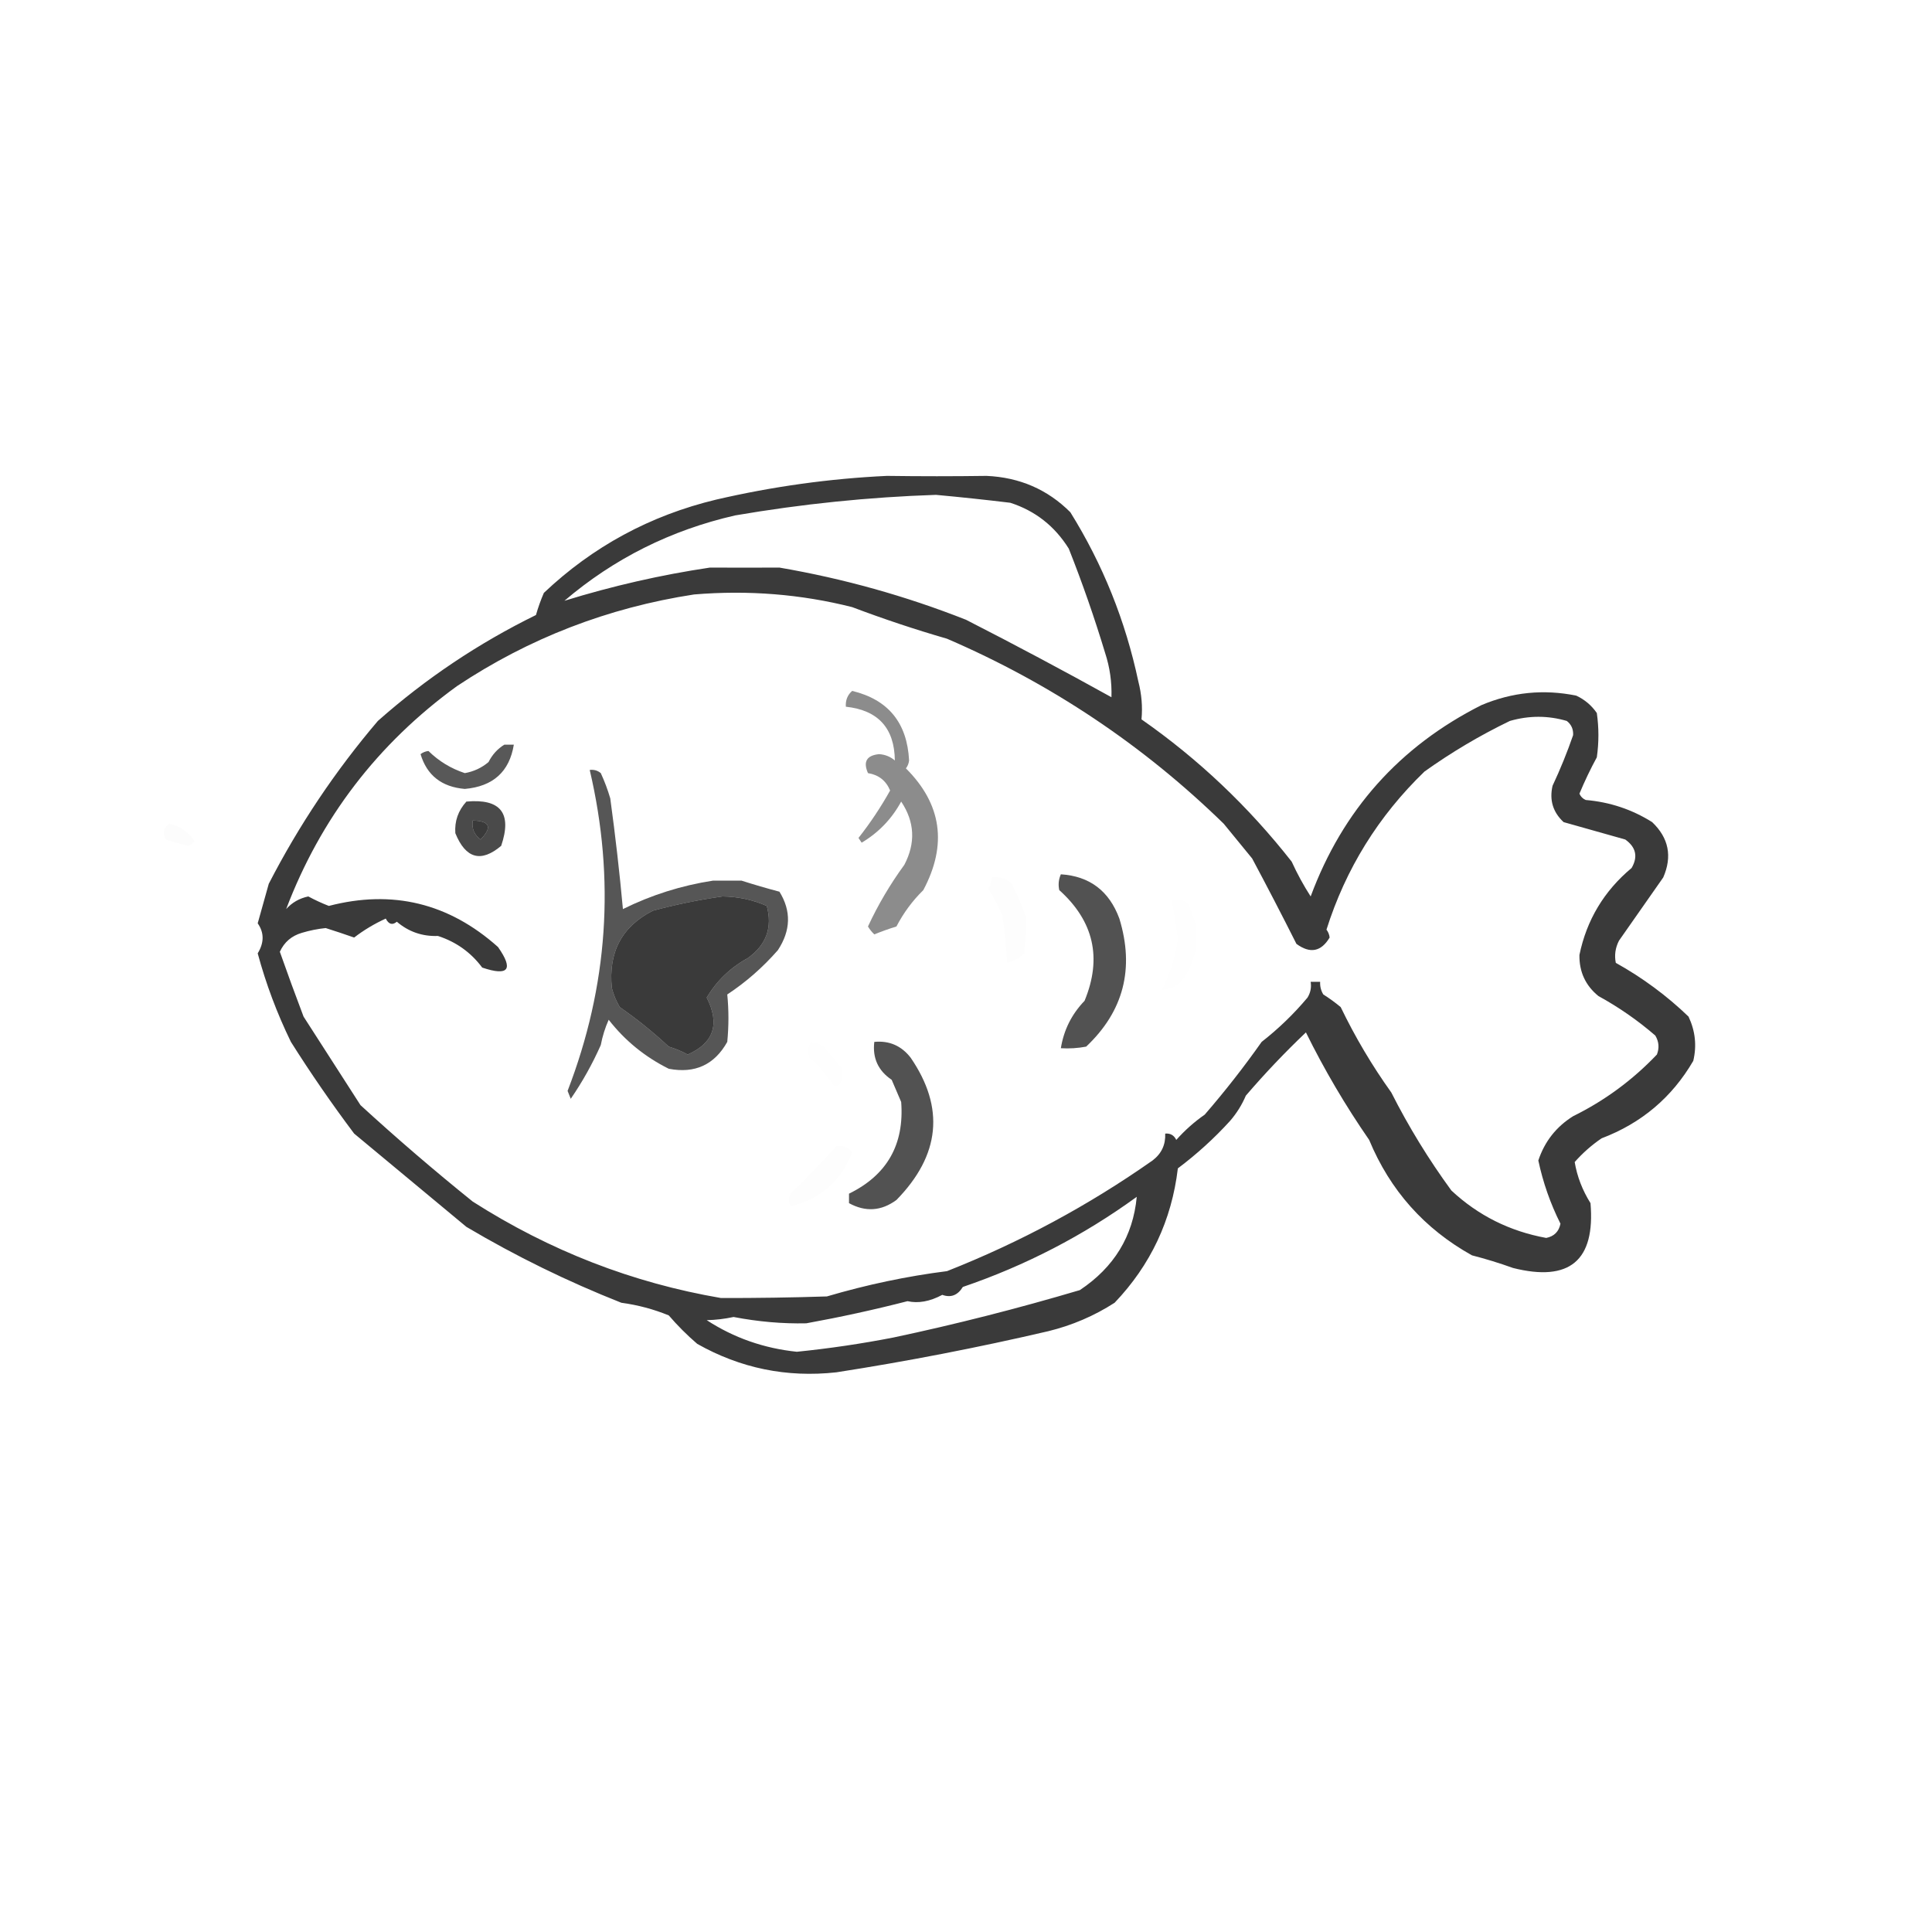
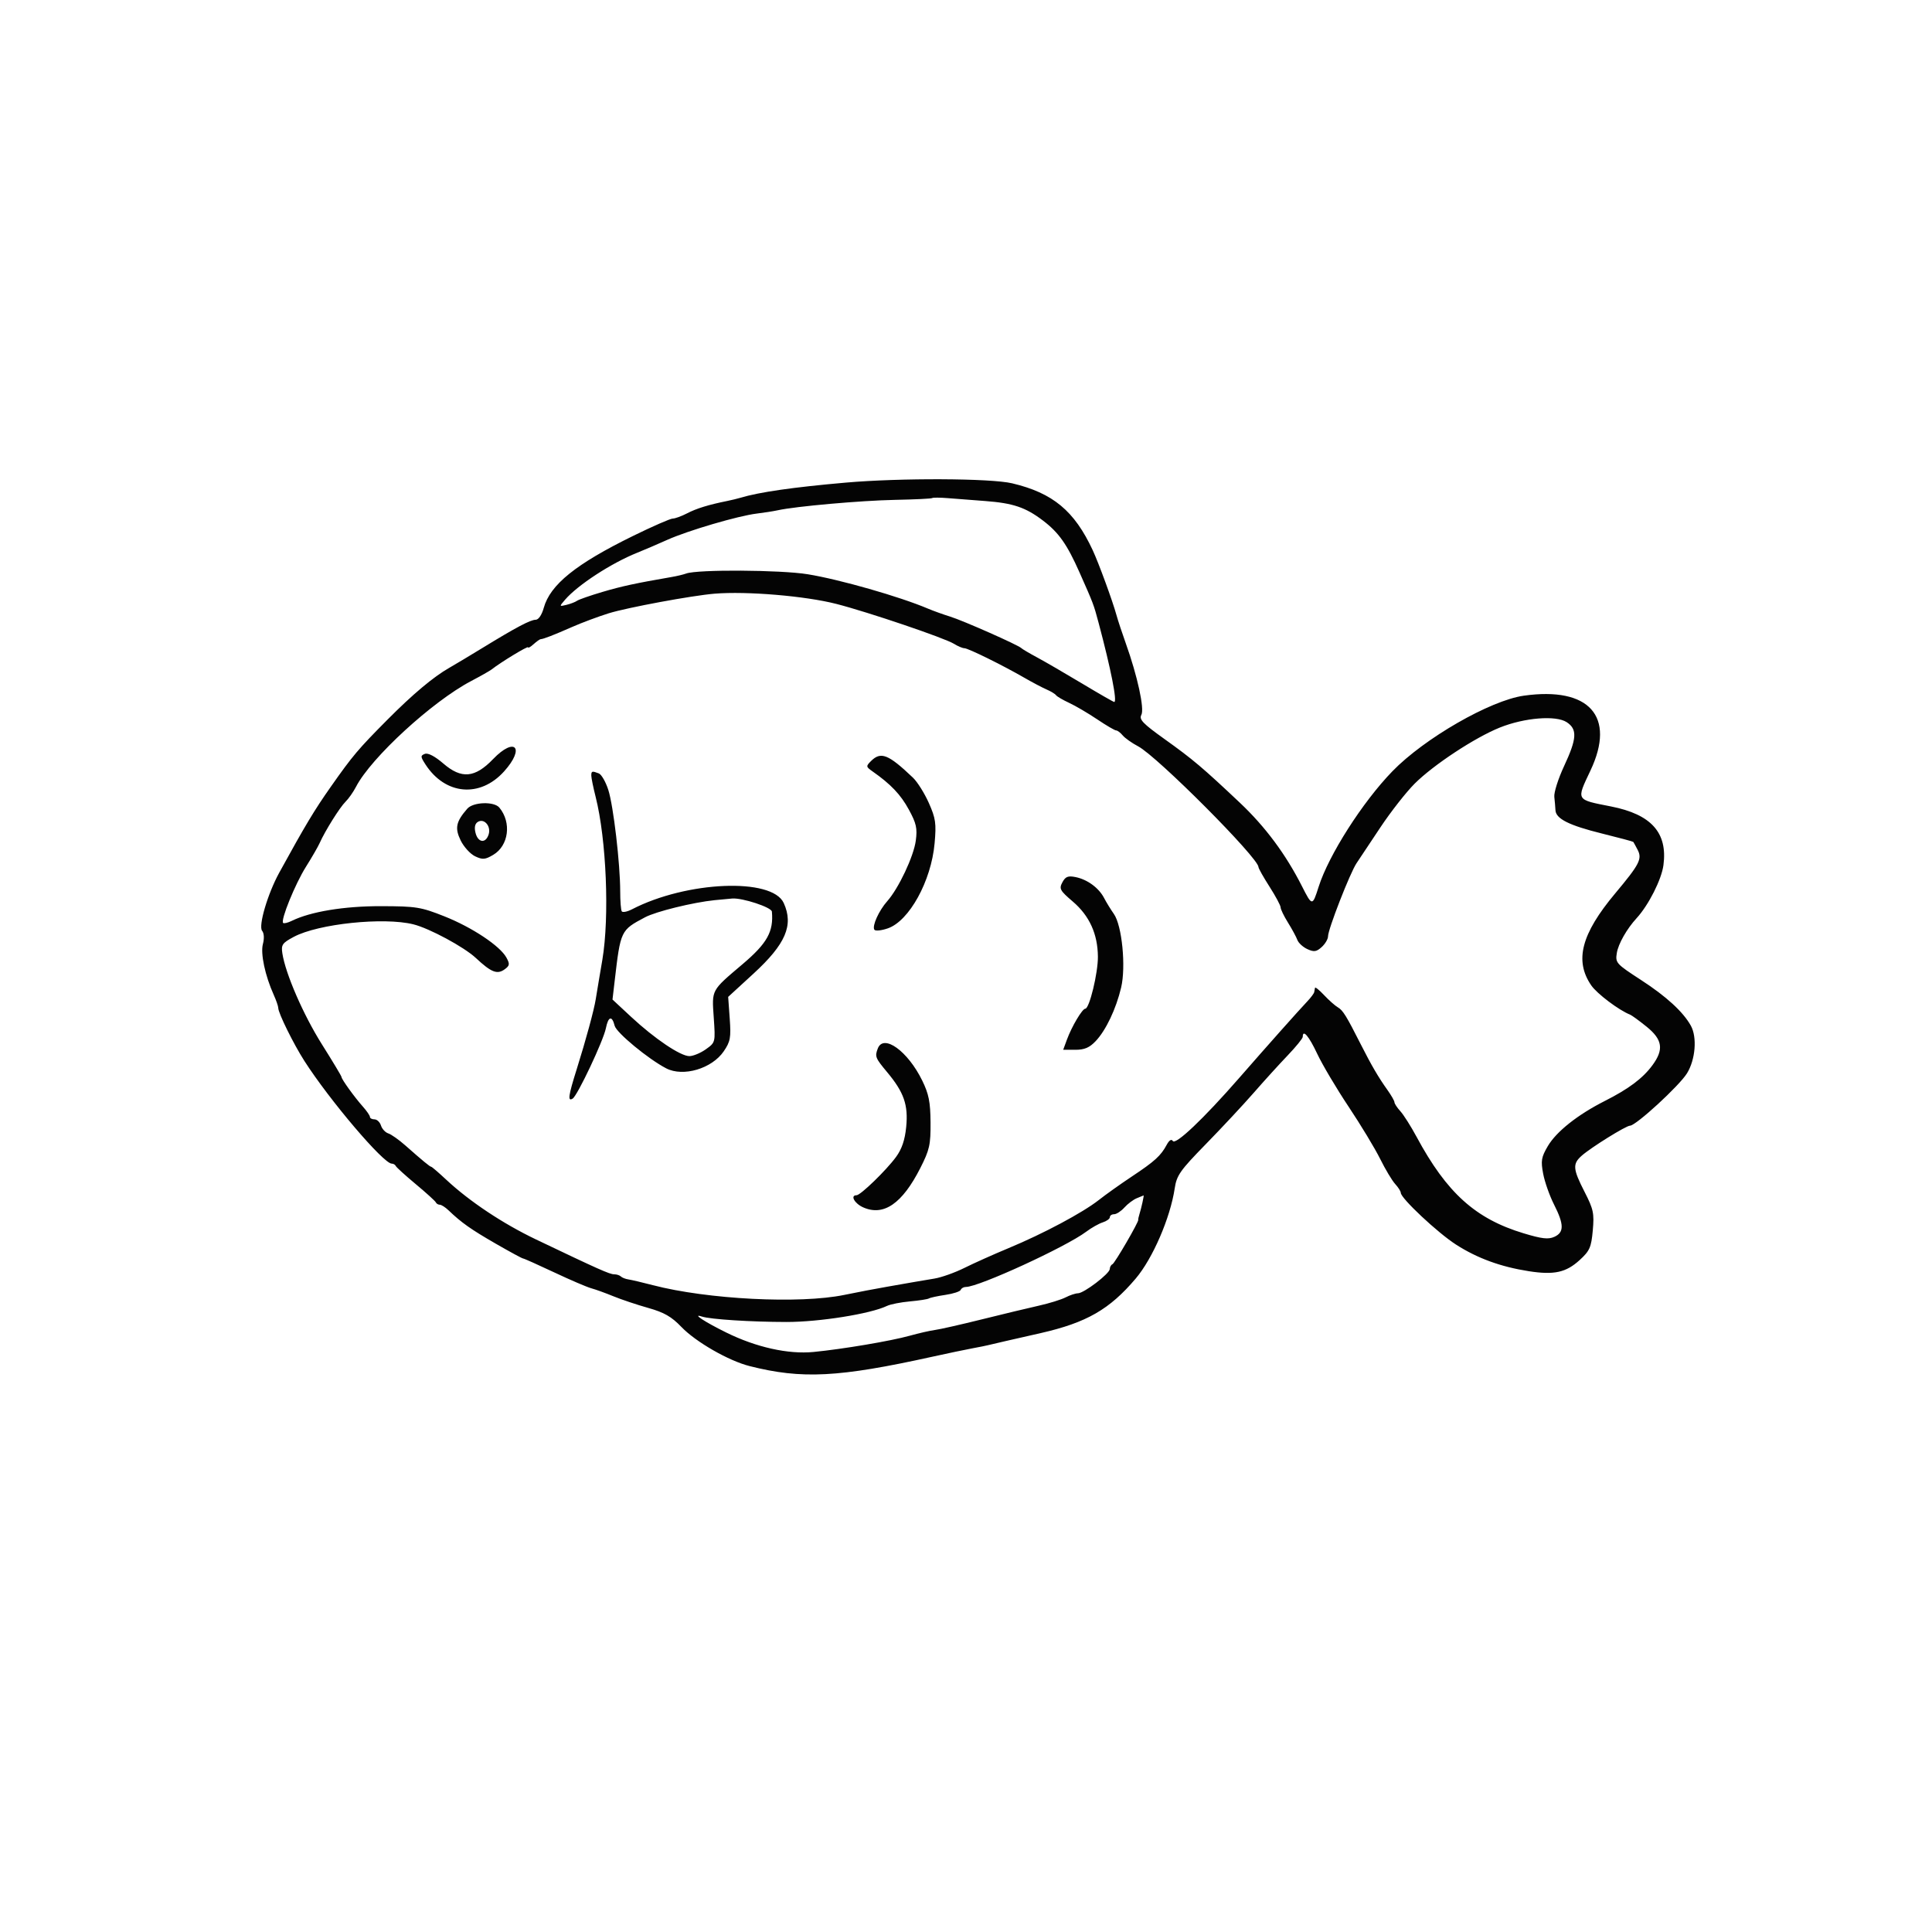
- <svg xmlns="http://www.w3.org/2000/svg" version="1.1" width="611px" height="611px" style="shape-rendering:geometricPrecision; text-rendering:geometricPrecision; image-rendering:optimizeQuality; fill-rule:evenodd; clip-rule:evenodd">
-   <g>
-     <path style="opacity:0.771" fill="#000000" d="M 280.5,150.5 C 291.07,150.646 301.57,150.646 312,150.5C 322.464,150.966 331.298,154.8 338.5,162C 348.759,178.474 355.925,196.308 360,215.5C 361.042,219.548 361.376,223.548 361,227.5C 378.989,240.059 394.822,255.059 408.5,272.5C 410.25,276.336 412.25,280.002 414.5,283.5C 424.612,256.225 442.612,236.058 468.5,223C 478.208,218.898 488.208,217.898 498.5,220C 501.171,221.25 503.337,223.083 505,225.5C 505.667,230.167 505.667,234.833 505,239.5C 502.981,243.212 501.148,247.046 499.5,251C 499.905,251.945 500.572,252.612 501.5,253C 509.113,253.649 516.113,255.983 522.5,260C 527.743,264.997 528.91,270.83 526,277.5C 521.346,284.129 516.679,290.796 512,297.5C 510.85,299.754 510.516,302.087 511,304.5C 519.455,309.215 527.122,314.881 534,321.5C 536.142,326.04 536.642,330.707 535.5,335.5C 528.773,347.054 519.106,355.221 506.5,360C 503.37,362.128 500.537,364.628 498,367.5C 498.759,372.045 500.425,376.378 503,380.5C 504.541,398.669 496.375,405.502 478.5,401C 474.227,399.465 469.894,398.131 465.5,397C 450.449,388.614 439.615,376.447 433,360.5C 425.504,349.667 418.837,338.334 413,326.5C 406.364,332.804 400.031,339.471 394,346.5C 392.76,349.412 391.094,352.079 389,354.5C 384.001,359.997 378.501,364.997 372.5,369.5C 370.549,385.9 363.883,400.067 352.5,412C 346.05,416.154 339.05,419.154 331.5,421C 309.326,426.17 286.992,430.503 264.5,434C 248.819,435.722 234.153,432.722 220.5,425C 217.264,422.219 214.264,419.219 211.5,416C 206.729,414.042 201.729,412.709 196.5,412C 179.466,405.266 163.132,397.266 147.5,388C 135.626,378.118 123.792,368.284 112,358.5C 104.943,349.108 98.276,339.442 92,329.5C 87.609,320.493 84.109,311.16 81.5,301.5C 83.566,298.115 83.566,294.949 81.5,292C 82.666,287.836 83.832,283.669 85,279.5C 94.547,260.966 106.048,243.799 119.5,228C 134.655,214.588 151.322,203.422 169.5,194.5C 170.18,192.111 171.014,189.778 172,187.5C 187.477,172.843 205.643,163.009 226.5,158C 244.422,153.847 262.422,151.347 280.5,150.5 Z M 351.5,220.5 C 336.33,212.081 320.997,203.914 305.5,196C 286.451,188.486 266.784,182.986 246.5,179.5C 239.107,179.532 231.773,179.532 224.5,179.5C 208.999,181.812 193.666,185.312 178.5,190C 194.168,176.646 212.168,167.646 232.5,163C 253.705,159.366 274.871,157.199 296,156.5C 303.795,157.216 311.628,158.049 319.5,159C 327.383,161.539 333.55,166.373 338,173.5C 342.293,184.34 346.127,195.34 349.5,206.5C 350.985,211.046 351.652,215.713 351.5,220.5 Z M 90.5,287.5 C 101.44,258.71 119.44,235.21 144.5,217C 167.254,201.854 192.254,192.187 219.5,188C 236.64,186.575 253.306,187.908 269.5,192C 279.368,195.734 289.368,199.067 299.5,202C 332.372,216.17 361.538,235.67 387,260.5C 390,264.167 393,267.833 396,271.5C 400.817,280.516 405.484,289.516 410,298.5C 414.309,301.668 417.809,301.001 420.5,296.5C 420.392,295.558 420.059,294.725 419.5,294C 425.593,274.742 435.927,258.076 450.5,244C 459.07,237.884 468.07,232.551 477.5,228C 483.559,226.255 489.559,226.255 495.5,228C 496.944,229.126 497.61,230.626 497.5,232.5C 495.64,237.896 493.474,243.23 491,248.5C 489.956,253.034 491.123,256.867 494.5,260C 500.997,261.833 507.497,263.666 514,265.5C 517.398,267.943 518.065,270.943 516,274.5C 507.276,281.789 501.776,290.956 499.5,302C 499.411,307.334 501.411,311.667 505.5,315C 511.952,318.536 517.952,322.703 523.5,327.5C 524.641,329.421 524.808,331.421 524,333.5C 516.288,341.598 507.454,348.098 497.5,353C 492.163,356.335 488.496,361.002 486.5,367C 487.97,373.946 490.303,380.612 493.5,387C 493,389.5 491.5,391 489,391.5C 477.466,389.4 467.466,384.4 459,376.5C 451.803,366.649 445.469,356.316 440,345.5C 433.911,336.995 428.578,327.995 424,318.5C 422.255,317.044 420.422,315.711 418.5,314.5C 417.754,313.264 417.421,311.93 417.5,310.5C 416.5,310.5 415.5,310.5 414.5,310.5C 414.785,312.288 414.452,313.955 413.5,315.5C 409.149,320.685 404.316,325.351 399,329.5C 393.412,337.429 387.412,345.096 381,352.5C 377.703,354.795 374.703,357.462 372,360.5C 371.29,359.027 370.124,358.36 368.5,358.5C 368.654,362.025 367.321,364.859 364.5,367C 344.265,381.213 322.599,392.88 299.5,402C 286.832,403.602 274.165,406.269 261.5,410C 250.234,410.36 239.067,410.527 228,410.5C 200.03,405.719 173.863,395.552 149.5,380C 137.282,370.162 125.449,359.995 114,349.5C 108.007,340.186 102.007,330.852 96,321.5C 93.428,314.724 90.928,307.891 88.5,301C 89.886,297.951 92.219,295.951 95.5,295C 97.953,294.262 100.453,293.762 103,293.5C 105.969,294.438 108.969,295.438 112,296.5C 115.03,294.166 118.364,292.166 122,290.5C 122.928,292.335 124.094,292.668 125.5,291.5C 129.229,294.679 133.563,296.179 138.5,296C 144.262,297.874 148.928,301.207 152.5,306C 160.832,308.801 162.499,306.635 157.5,299.5C 141.949,285.605 124.115,281.272 104,286.5C 101.773,285.637 99.607,284.637 97.5,283.5C 94.692,284.094 92.359,285.427 90.5,287.5 Z M 149.5,259.5 C 154.923,259.603 155.756,261.603 152,265.5C 149.961,264.022 149.128,262.022 149.5,259.5 Z M 228.5,283.5 C 233.366,283.55 238.032,284.55 242.5,286.5C 244.347,293.321 242.347,298.821 236.5,303C 230.971,306.031 226.638,310.198 223.5,315.5C 227.74,323.844 225.74,329.844 217.5,333.5C 215.618,332.469 213.618,331.635 211.5,331C 206.623,326.454 201.456,322.287 196,318.5C 194.888,316.61 194.054,314.61 193.5,312.5C 192.331,301.155 196.665,292.988 206.5,288C 213.882,286.024 221.216,284.524 228.5,283.5 Z M 223.5,417.5 C 226.259,417.452 229.092,417.118 232,416.5C 239.818,418.001 247.485,418.667 255,418.5C 265.805,416.54 276.472,414.207 287,411.5C 290.424,412.264 294.091,411.597 298,409.5C 300.705,410.483 302.872,409.65 304.5,407C 324.32,400.237 342.654,390.737 359.5,378.5C 358.332,390.958 352.332,400.791 341.5,408C 321.827,413.834 302.161,418.834 282.5,423C 272.403,424.966 262.236,426.466 252,427.5C 241.57,426.415 232.07,423.081 223.5,417.5 Z" />
-   </g>
-   <g>
-     <path style="opacity:0.45" fill="#000000" d="M 269.5,218.5 C 280.895,221.243 286.895,228.576 287.5,240.5C 287.392,241.442 287.059,242.275 286.5,243C 297.819,254.286 299.652,267.119 292,281.5C 288.557,284.888 285.723,288.722 283.5,293C 281.129,293.735 278.795,294.568 276.5,295.5C 275.713,294.758 275.047,293.925 274.5,293C 277.676,286.153 281.51,279.653 286,273.5C 289.614,266.588 289.281,259.921 285,253.5C 282.025,258.975 277.858,263.308 272.5,266.5C 272.167,266 271.833,265.5 271.5,265C 275.226,260.272 278.559,255.272 281.5,250C 280.21,246.88 277.877,245.047 274.5,244.5C 272.909,240.895 274.076,238.895 278,238.5C 279.895,238.615 281.562,239.282 283,240.5C 282.876,230.261 277.71,224.595 267.5,223.5C 267.365,221.446 268.032,219.779 269.5,218.5 Z" />
-   </g>
-   <g>
-     <path style="opacity:0.656" fill="#000000" d="M 159.5,235.5 C 160.5,235.5 161.5,235.5 162.5,235.5C 161.109,244.047 155.942,248.714 147,249.5C 139.682,248.879 135.015,245.212 133,238.5C 133.725,237.941 134.558,237.608 135.5,237.5C 138.776,240.723 142.61,243.056 147,244.5C 149.819,244.007 152.319,242.84 154.5,241C 155.692,238.645 157.359,236.812 159.5,235.5 Z" />
-   </g>
-   <g>
-     <path style="opacity:0.662" fill="#000000" d="M 186.5,243.5 C 187.822,243.33 188.989,243.663 190,244.5C 191.197,247.089 192.197,249.756 193,252.5C 194.621,264.364 195.954,276.031 197,287.5C 206.009,283.038 215.509,280.038 225.5,278.5C 228.5,278.5 231.5,278.5 234.5,278.5C 238.465,279.766 242.465,280.933 246.5,282C 250.271,288.098 250.104,294.264 246,300.5C 241.21,305.968 235.877,310.634 230,314.5C 230.492,319.449 230.492,324.449 230,329.5C 225.941,336.748 219.775,339.582 211.5,338C 203.946,334.237 197.613,329.07 192.5,322.5C 191.359,325.062 190.526,327.728 190,330.5C 187.339,336.493 184.172,342.16 180.5,347.5C 180.167,346.667 179.833,345.833 179.5,345C 192.285,311.889 194.618,278.055 186.5,243.5 Z M 228.5,283.5 C 221.216,284.524 213.882,286.024 206.5,288C 196.665,292.988 192.331,301.155 193.5,312.5C 194.054,314.61 194.888,316.61 196,318.5C 201.456,322.287 206.623,326.454 211.5,331C 213.618,331.635 215.618,332.469 217.5,333.5C 225.74,329.844 227.74,323.844 223.5,315.5C 226.638,310.198 230.971,306.031 236.5,303C 242.347,298.821 244.347,293.321 242.5,286.5C 238.032,284.55 233.366,283.55 228.5,283.5 Z" />
-   </g>
-   <g>
-     <path style="opacity:0.708" fill="#000000" d="M 147.5,253.5 C 158.341,252.513 162.008,257.18 158.5,267.5C 152.116,272.882 147.282,271.548 144,263.5C 143.729,259.699 144.896,256.366 147.5,253.5 Z M 149.5,259.5 C 149.128,262.022 149.961,264.022 152,265.5C 155.756,261.603 154.923,259.603 149.5,259.5 Z" />
-   </g>
-   <g>
-     <path style="opacity:0.013" fill="#000000" d="M 53.5,260.5 C 56.813,261.161 59.48,262.994 61.5,266C 60.975,266.692 60.308,267.192 59.5,267.5C 57.146,266.94 54.813,266.273 52.5,265.5C 51.288,263.572 51.621,261.905 53.5,260.5 Z" />
-   </g>
-   <g>
-     <path style="opacity:0.678" fill="#000000" d="M 335.5,276.5 C 344.612,277.094 350.778,281.761 354,290.5C 358.837,306.326 355.337,319.826 343.5,331C 340.854,331.497 338.187,331.664 335.5,331.5C 336.423,325.735 338.923,320.735 343,316.5C 348.579,302.981 345.912,291.315 335,281.5C 334.616,279.803 334.782,278.137 335.5,276.5 Z" />
-   </g>
-   <g>
-     <path style="opacity:0.011" fill="#000000" d="M 313.5,277.5 C 316.044,277.104 318.211,277.771 320,279.5C 321.691,282.901 323.191,286.401 324.5,290C 324.517,293.633 324.35,297.467 324,301.5C 322.448,302.966 320.614,303.966 318.5,304.5C 318.271,299.637 317.771,294.637 317,289.5C 315.682,286.523 314.182,283.69 312.5,281C 313.337,279.989 313.67,278.822 313.5,277.5 Z" />
-   </g>
-   <g>
-     <path style="opacity:0.004" fill="#000000" d="M 370.5,284.5 C 372.288,284.215 373.955,284.548 375.5,285.5C 379.594,293.238 379.428,300.904 375,308.5C 373.164,311.379 370.664,312.879 367.5,313C 370.044,307.919 371.711,302.586 372.5,297C 371.977,292.796 371.31,288.629 370.5,284.5 Z" />
-   </g>
-   <g>
-     <path style="opacity:0.007" fill="#000000" d="M 256.5,329.5 C 257.922,329.709 259.255,330.209 260.5,331C 262.333,333.167 264.167,335.333 266,337.5C 266.743,339.441 266.576,341.274 265.5,343C 264.833,343.667 264.167,343.667 263.5,343C 261.343,339.844 258.843,337.011 256,334.5C 255.36,332.735 255.527,331.068 256.5,329.5 Z" />
-   </g>
-   <g>
-     <path style="opacity:0.679" fill="#000000" d="M 276.5,329.5 C 281.227,329.048 285.06,330.715 288,334.5C 298.848,350.334 297.348,365.334 283.5,379.5C 278.713,383.02 273.713,383.353 268.5,380.5C 268.5,379.5 268.5,378.5 268.5,377.5C 280.526,371.621 286.026,361.955 285,348.5C 284,346.167 283,343.833 282,341.5C 277.722,338.611 275.888,334.611 276.5,329.5 Z" />
-   </g>
-   <g>
-     <path style="opacity:0.011" fill="#000000" d="M 264.5,362.5 C 266.665,362.116 268.332,362.783 269.5,364.5C 265.958,373.541 259.458,379.208 250,381.5C 249.333,380.167 249.333,378.833 250,377.5C 255.092,372.578 259.925,367.578 264.5,362.5 Z" />
-   </g>
+ <svg xmlns="http://www.w3.org/2000/svg" width="611" height="611" viewBox="0 0 611 611" version="1.1">
+   <path d="" stroke="none" fill="#080404" fill-rule="evenodd" />
+   <path d="M 267.500 152.625 C 250.845 154.084, 240.125 155.626, 234.170 157.419 C 233.252 157.695, 231.375 158.150, 230 158.429 C 224.025 159.641, 220.289 160.792, 217.300 162.341 C 215.539 163.254, 213.491 164, 212.747 164 C 212.004 164, 206.361 166.469, 200.208 169.486 C 182.120 178.355, 173.992 184.905, 171.960 192.250 C 171.343 194.482, 170.308 196, 169.404 196 C 167.748 196, 163.135 198.447, 152.429 205.004 C 148.618 207.339, 143.950 210.134, 142.057 211.216 C 137.051 214.075, 130.556 219.525, 122.544 227.587 C 113.279 236.910, 111.537 238.972, 104.630 248.797 C 99.394 256.243, 96.614 260.876, 88.304 276 C 84.645 282.660, 81.645 292.868, 82.902 294.382 C 83.512 295.117, 83.611 296.808, 83.145 298.551 C 82.341 301.555, 83.835 308.554, 86.581 314.651 C 87.361 316.384, 88 318.241, 88 318.777 C 88 320.383, 92.820 330.150, 96.272 335.538 C 104.249 347.987, 121.265 368, 123.873 368 C 124.401 368, 124.983 368.338, 125.167 368.752 C 125.350 369.166, 128.200 371.753, 131.500 374.502 C 134.800 377.251, 137.650 379.837, 137.833 380.250 C 138.017 380.663, 138.579 381, 139.083 381 C 139.587 381, 140.823 381.788, 141.829 382.750 C 145.930 386.675, 148.884 388.764, 156.703 393.272 C 161.215 395.872, 165.140 398, 165.425 398 C 165.711 398, 170.119 399.968, 175.222 402.372 C 180.325 404.777, 185.625 407.050, 187 407.424 C 188.375 407.798, 191.525 408.936, 194 409.954 C 196.475 410.971, 201.419 412.627, 204.987 413.632 C 210.033 415.054, 212.366 416.390, 215.487 419.646 C 220.034 424.389, 230.405 430.345, 237.043 432.025 C 253.617 436.221, 265.184 435.624, 295 429.036 C 299.675 428.003, 305.300 426.825, 307.500 426.418 C 309.700 426.011, 311.950 425.558, 312.500 425.411 C 313.050 425.263, 315.525 424.684, 318 424.125 C 320.475 423.565, 325.491 422.425, 329.147 421.590 C 343.637 418.284, 350.895 414.114, 359.188 404.328 C 364.547 398.005, 370.110 385.138, 371.501 375.849 C 372.122 371.700, 373.187 370.185, 381.349 361.832 C 386.382 356.681, 393.200 349.373, 396.500 345.593 C 399.800 341.812, 404.637 336.487, 407.250 333.758 C 409.863 331.030, 412 328.393, 412 327.899 C 412 325.387, 413.944 327.663, 416.566 333.245 C 418.180 336.680, 422.650 344.218, 426.500 349.995 C 430.350 355.773, 434.839 363.200, 436.475 366.500 C 438.111 369.800, 440.249 373.372, 441.225 374.439 C 442.201 375.505, 443 376.759, 443 377.225 C 443 378.950, 454.691 389.906, 460.500 393.626 C 467.240 397.941, 474.624 400.637, 483.500 402.022 C 491.490 403.268, 495.271 402.438, 499.580 398.490 C 502.750 395.587, 503.236 394.490, 503.721 389.140 C 504.212 383.727, 503.935 382.424, 501.135 376.953 C 497.405 369.664, 497.281 368.076, 500.245 365.472 C 503.251 362.831, 514.244 356.002, 515.500 355.996 C 517.376 355.988, 531.101 343.372, 533.523 339.431 C 536.205 335.064, 536.764 327.987, 534.715 324.337 C 532.253 319.955, 526.979 315.123, 518.994 309.935 C 511.084 304.796, 510.820 304.500, 511.329 301.363 C 511.798 298.472, 514.485 293.752, 517.587 290.369 C 521.375 286.237, 525.471 278.143, 526.069 273.604 C 527.421 263.354, 522.249 257.561, 509.500 255.046 C 498.253 252.827, 498.479 253.224, 503 243.656 C 511.071 226.574, 502.604 217.088, 481.900 220.014 C 471.276 221.516, 450.456 233.494, 440.345 243.921 C 430.882 253.681, 420.205 270.414, 417.006 280.500 C 415.067 286.613, 414.958 286.610, 411.790 280.353 C 406.633 270.172, 400.166 261.466, 392.113 253.866 C 380.337 242.751, 377.261 240.152, 368.275 233.725 C 361.404 228.810, 360.181 227.531, 360.959 226.076 C 361.986 224.157, 359.732 213.802, 356.039 203.474 C 354.864 200.188, 353.532 196.150, 353.080 194.500 C 351.878 190.113, 347.459 178.047, 345.572 174 C 339.766 161.543, 332.977 155.906, 320.097 152.849 C 313.322 151.240, 284.696 151.119, 267.500 152.625 M 294.819 157.514 C 294.630 157.704, 289.305 157.961, 282.987 158.086 C 272.253 158.298, 251.659 160.126, 246 161.369 C 244.625 161.671, 241.626 162.143, 239.335 162.418 C 233.475 163.121, 217.539 167.802, 211 170.741 C 207.975 172.101, 203.706 173.932, 201.512 174.810 C 193.305 178.097, 182.666 185.034, 178.658 189.711 C 176.843 191.830, 176.850 191.853, 179.158 191.286 C 180.446 190.970, 181.950 190.389, 182.500 189.994 C 183.050 189.600, 186.650 188.346, 190.500 187.207 C 196.674 185.382, 200.937 184.462, 212.500 182.461 C 214.150 182.176, 216.175 181.689, 217 181.381 C 220.539 180.055, 246.843 180.210, 255.433 181.606 C 265.561 183.252, 284.500 188.667, 293.500 192.490 C 295.150 193.190, 298.300 194.322, 300.500 195.004 C 304.627 196.283, 322.112 204.027, 323 204.970 C 323.275 205.261, 325.525 206.588, 328 207.918 C 330.475 209.248, 336.872 212.961, 342.216 216.168 C 347.560 219.376, 352.134 222, 352.379 222 C 353.391 222, 351.343 211.629, 347.442 197 C 345.876 191.129, 345.803 190.938, 341.388 181 C 337.433 172.098, 334.823 168.404, 329.792 164.591 C 324.318 160.441, 320.371 159.111, 311.574 158.450 C 307.683 158.158, 302.399 157.750, 299.832 157.544 C 297.265 157.338, 295.009 157.324, 294.819 157.514 M 226 187.752 C 218.881 188.335, 198.312 192.147, 192.500 193.960 C 189.200 194.990, 184.025 196.921, 181 198.252 C 175.127 200.837, 171.809 202.125, 171 202.136 C 170.725 202.139, 169.713 202.855, 168.750 203.726 C 167.787 204.597, 167 205.041, 167 204.712 C 167 204.194, 158.329 209.461, 155.491 211.703 C 154.936 212.141, 152.011 213.799, 148.991 215.387 C 136.706 221.845, 117.348 239.625, 112.595 248.816 C 111.743 250.463, 110.249 252.593, 109.273 253.548 C 107.473 255.312, 102.806 262.765, 101.096 266.607 C 100.580 267.765, 98.632 271.140, 96.766 274.107 C 93.350 279.538, 88.682 291.016, 89.541 291.874 C 89.795 292.128, 91.015 291.840, 92.252 291.232 C 98.219 288.302, 108.847 286.551, 120.500 286.578 C 131.607 286.604, 133.098 286.843, 140.532 289.792 C 149.304 293.271, 158.146 299.152, 160.163 302.851 C 161.270 304.880, 161.197 305.383, 159.626 306.532 C 157.255 308.265, 155.372 307.531, 150.500 302.977 C 146.772 299.493, 135.816 293.589, 130.728 292.322 C 121.347 289.987, 100.653 292.151, 92.928 296.274 C 89.274 298.225, 88.884 298.784, 89.295 301.480 C 90.281 307.948, 95.935 320.954, 101.828 330.308 C 105.223 335.696, 108 340.324, 108 340.593 C 108 341.292, 112.103 346.982, 114.750 349.954 C 115.987 351.343, 117 352.822, 117 353.240 C 117 353.658, 117.645 354, 118.433 354 C 119.221 354, 120.144 354.877, 120.484 355.949 C 120.824 357.021, 121.867 358.143, 122.801 358.442 C 123.736 358.742, 126.158 360.452, 128.183 362.243 C 133.685 367.108, 135.982 369, 136.385 369 C 136.584 369, 138.717 370.837, 141.124 373.083 C 148.496 379.960, 159.014 386.962, 169.500 391.973 C 189.296 401.434, 192.808 403, 194.226 403 C 195.019 403, 195.976 403.309, 196.354 403.687 C 196.732 404.065, 197.819 404.488, 198.770 404.628 C 199.722 404.767, 203.200 405.585, 206.500 406.445 C 223.740 410.939, 252.930 412.422, 267 409.519 C 271.125 408.668, 277.200 407.508, 280.500 406.942 C 283.800 406.375, 287.625 405.705, 289 405.452 C 290.375 405.199, 293.300 404.705, 295.500 404.354 C 297.700 404.002, 301.975 402.483, 305 400.977 C 308.025 399.471, 314.325 396.651, 319 394.709 C 329.949 390.162, 342.420 383.509, 347.500 379.506 C 349.700 377.773, 354.425 374.412, 358 372.039 C 365.181 367.271, 367.127 365.500, 368.972 362.052 C 369.753 360.593, 370.470 360.142, 370.900 360.839 C 371.758 362.226, 380.592 353.846, 391.813 341 C 401.191 330.265, 410.527 319.769, 413.500 316.619 C 414.600 315.454, 415.556 314.163, 415.625 313.750 C 415.694 313.337, 415.806 312.727, 415.875 312.394 C 415.944 312.061, 417.237 313.105, 418.750 314.715 C 420.262 316.325, 422.220 318.060, 423.099 318.571 C 424.705 319.504, 425.780 321.245, 430.467 330.500 C 433.725 336.933, 435.952 340.741, 438.750 344.658 C 439.988 346.391, 441 348.160, 441 348.590 C 441 349.020, 441.844 350.300, 442.875 351.436 C 443.907 352.571, 446.205 356.200, 447.983 359.500 C 457.552 377.265, 466.613 385.438, 481.833 390.032 C 487.655 391.789, 489.664 392.018, 491.583 391.144 C 494.685 389.731, 494.655 387.227, 491.462 380.925 C 490.066 378.170, 488.522 373.798, 488.031 371.208 C 487.254 367.114, 487.444 365.978, 489.480 362.500 C 492.184 357.881, 498.916 352.538, 507.500 348.195 C 515.105 344.348, 519.521 341.038, 522.582 336.888 C 526.254 331.912, 525.780 328.764, 520.750 324.701 C 518.413 322.813, 516.050 321.091, 515.500 320.874 C 511.976 319.488, 505.018 314.239, 503.224 311.613 C 497.877 303.790, 500.078 295.356, 510.814 282.533 C 518.526 273.321, 519.397 271.628, 517.900 268.750 C 517.256 267.512, 516.643 266.391, 516.538 266.257 C 516.433 266.123, 511.990 264.935, 506.663 263.615 C 496.201 261.024, 492.048 258.943, 491.917 256.227 C 491.871 255.277, 491.708 253.375, 491.556 252 C 491.403 250.625, 492.791 246.258, 494.639 242.296 C 498.710 233.571, 498.886 230.627, 495.470 228.389 C 492.067 226.159, 482.097 226.964, 474.308 230.097 C 466.412 233.273, 453.318 241.900, 447.384 247.834 C 444.698 250.520, 439.839 256.719, 436.586 261.609 C 433.333 266.499, 429.920 271.625, 429.002 273 C 426.943 276.083, 419.993 293.908, 419.997 296.095 C 419.999 296.972, 419.098 298.506, 417.996 299.504 C 416.332 301.010, 415.564 301.122, 413.468 300.167 C 412.080 299.535, 410.652 298.226, 410.295 297.259 C 409.938 296.291, 408.601 293.821, 407.323 291.770 C 406.045 289.718, 405 287.559, 405 286.972 C 405 286.384, 403.425 283.442, 401.500 280.433 C 399.575 277.423, 398 274.629, 398 274.223 C 398 271.332, 365.993 239.214, 359.933 236.024 C 357.971 234.991, 355.779 233.438, 355.061 232.573 C 354.343 231.708, 353.405 231, 352.978 231 C 352.551 231, 349.859 229.424, 346.996 227.497 C 344.133 225.571, 340.151 223.232, 338.146 222.299 C 336.141 221.367, 334.266 220.271, 333.980 219.865 C 333.693 219.458, 332.343 218.639, 330.980 218.046 C 329.616 217.452, 326.475 215.798, 324 214.369 C 317.073 210.371, 306.178 205, 304.993 205 C 304.408 205, 302.933 204.377, 301.715 203.617 C 298.786 201.787, 274.608 193.585, 264.500 190.991 C 254.693 188.475, 236.188 186.918, 226 187.752 M 155.907 240.097 C 150.203 246.033, 145.942 246.410, 140.227 241.486 C 137.546 239.176, 135.362 238.031, 134.368 238.412 C 132.945 238.958, 132.964 239.299, 134.559 241.760 C 140.812 251.409, 151.797 252.394, 159.392 243.988 C 166.166 236.490, 162.888 232.831, 155.907 240.097 M 275.437 240.705 C 273.830 242.313, 273.859 242.500, 275.937 243.955 C 281.720 248.006, 284.837 251.285, 287.425 256.039 C 289.796 260.395, 290.144 261.952, 289.622 265.858 C 288.956 270.849, 284.200 280.932, 280.594 285 C 277.948 287.984, 275.763 292.807, 276.509 294.015 C 276.803 294.491, 278.722 294.303, 280.772 293.597 C 287.541 291.268, 294.503 278.618, 295.569 266.712 C 296.136 260.374, 295.915 258.825, 293.742 253.930 C 292.382 250.867, 290.120 247.267, 288.716 245.930 C 280.912 238.504, 278.563 237.580, 275.437 240.705 M 187 245.290 C 187 245.999, 187.620 249.037, 188.379 252.040 C 191.776 265.491, 192.782 289.890, 190.502 303.500 C 190.226 305.150, 189.729 308.075, 189.398 310 C 189.067 311.925, 188.620 314.625, 188.405 316 C 187.872 319.402, 185.284 328.923, 182.394 338.110 C 179.732 346.572, 179.474 348.443, 181.109 347.433 C 182.626 346.495, 190.822 329.142, 191.611 325.195 C 192.369 321.403, 193.549 321.066, 194.386 324.401 C 194.937 326.597, 205.020 334.927, 210.684 337.867 C 216.060 340.656, 225.137 337.969, 228.884 332.479 C 230.985 329.400, 231.210 328.172, 230.777 322.125 L 230.286 315.265 238.279 307.930 C 248.488 298.561, 251.047 292.587, 247.854 285.579 C 244.175 277.503, 217.164 278.624, 199.865 287.570 C 198.351 288.352, 196.895 288.639, 196.628 288.207 C 196.361 287.776, 196.142 284.965, 196.142 281.961 C 196.140 273.178, 194.003 254.894, 192.387 249.837 C 191.568 247.273, 190.209 244.910, 189.367 244.587 C 187.223 243.764, 187 243.831, 187 245.290 M 147.783 255.750 C 144.204 259.854, 143.780 261.889, 145.690 265.797 C 146.685 267.833, 148.738 270.087, 150.252 270.805 C 152.620 271.929, 153.417 271.867, 155.973 270.357 C 160.888 267.454, 161.841 260.128, 157.920 255.403 C 156.250 253.392, 149.643 253.618, 147.783 255.750 M 151.115 259.929 C 150.196 260.497, 149.950 261.664, 150.384 263.393 C 151.171 266.531, 153.605 266.821, 154.535 263.888 C 155.362 261.285, 153.120 258.689, 151.115 259.929 M 335.983 279.032 C 334.892 281.070, 335.195 281.629, 339.273 285.115 C 344.532 289.610, 347.149 295.350, 347.214 302.529 C 347.260 307.705, 344.525 318.995, 343.222 319.006 C 342.279 319.015, 338.947 324.620, 337.430 328.750 L 336.236 332 340.077 332 C 342.972 332, 344.560 331.322, 346.517 329.250 C 349.759 325.819, 352.956 319.087, 354.562 312.308 C 356.126 305.708, 354.837 292.671, 352.259 289.028 C 351.276 287.637, 349.888 285.375, 349.174 284 C 347.508 280.789, 343.869 278.124, 340.131 277.376 C 337.759 276.902, 336.950 277.225, 335.983 279.032 M 226 284.680 C 219.134 285.386, 207.443 288.263, 204 290.094 C 196.264 294.207, 196.264 294.207, 194.382 310.303 L 193.704 316.107 199.602 321.592 C 207.039 328.507, 215.190 334, 218.015 334 C 219.212 334, 221.558 333.027, 223.227 331.838 C 226.262 329.677, 226.263 329.673, 225.726 321.833 C 225.112 312.878, 224.824 313.414, 234.844 304.916 C 242.632 298.312, 244.689 294.620, 244.111 288.289 C 243.987 286.938, 234.791 283.911, 231.568 284.160 C 230.431 284.248, 227.925 284.482, 226 284.680 M 277.607 331.582 C 276.632 334.122, 276.817 334.592, 280.552 339.063 C 285.881 345.440, 287.278 349.458, 286.586 356.407 C 286.173 360.558, 285.214 363.382, 283.363 365.907 C 280.259 370.140, 272.147 378, 270.882 378 C 268.805 378, 270.247 380.621, 272.993 381.837 C 279.466 384.702, 285.339 380.653, 291.061 369.381 C 293.979 363.630, 294.336 362.033, 294.285 354.951 C 294.239 348.499, 293.739 345.987, 291.653 341.723 C 287.097 332.410, 279.417 326.866, 277.607 331.582 M 359.500 378.945 C 358.400 379.396, 356.643 380.717, 355.595 381.882 C 354.547 383.047, 353.085 384, 352.345 384 C 351.605 384, 351 384.420, 351 384.933 C 351 385.446, 349.988 386.185, 348.750 386.576 C 347.512 386.968, 345.150 388.302, 343.500 389.543 C 337.098 394.354, 309.556 407, 305.478 407 C 304.757 407, 304.017 407.415, 303.833 407.922 C 303.650 408.430, 301.485 409.142, 299.021 409.505 C 296.558 409.868, 294.201 410.375, 293.785 410.633 C 293.369 410.890, 290.659 411.313, 287.764 411.572 C 284.869 411.831, 281.600 412.476, 280.500 413.005 C 275.292 415.512, 259.142 418.089, 248.706 418.080 C 237.537 418.070, 224.679 417.247, 222 416.372 C 218.620 415.267, 222.851 418.049, 229.654 421.404 C 239.147 426.086, 249.251 428.340, 257.267 427.565 C 266.426 426.678, 281.744 424.092, 287.702 422.427 C 290.563 421.627, 294.163 420.807, 295.702 420.606 C 297.241 420.405, 303.900 418.897, 310.500 417.254 C 317.100 415.612, 325.200 413.666, 328.500 412.929 C 331.800 412.192, 335.625 411.009, 337 410.300 C 338.375 409.592, 340.131 409.010, 340.902 409.006 C 342.794 408.998, 350.930 402.797, 350.969 401.333 C 350.986 400.692, 351.360 400.017, 351.800 399.833 C 352.548 399.522, 360.195 386.363, 359.973 385.771 C 359.917 385.622, 360.085 384.825, 360.347 384 C 360.957 382.074, 361.860 377.981, 361.656 378.063 C 361.570 378.098, 360.600 378.495, 359.500 378.945" stroke="none" fill="#040404" fill-rule="evenodd" />
</svg>
